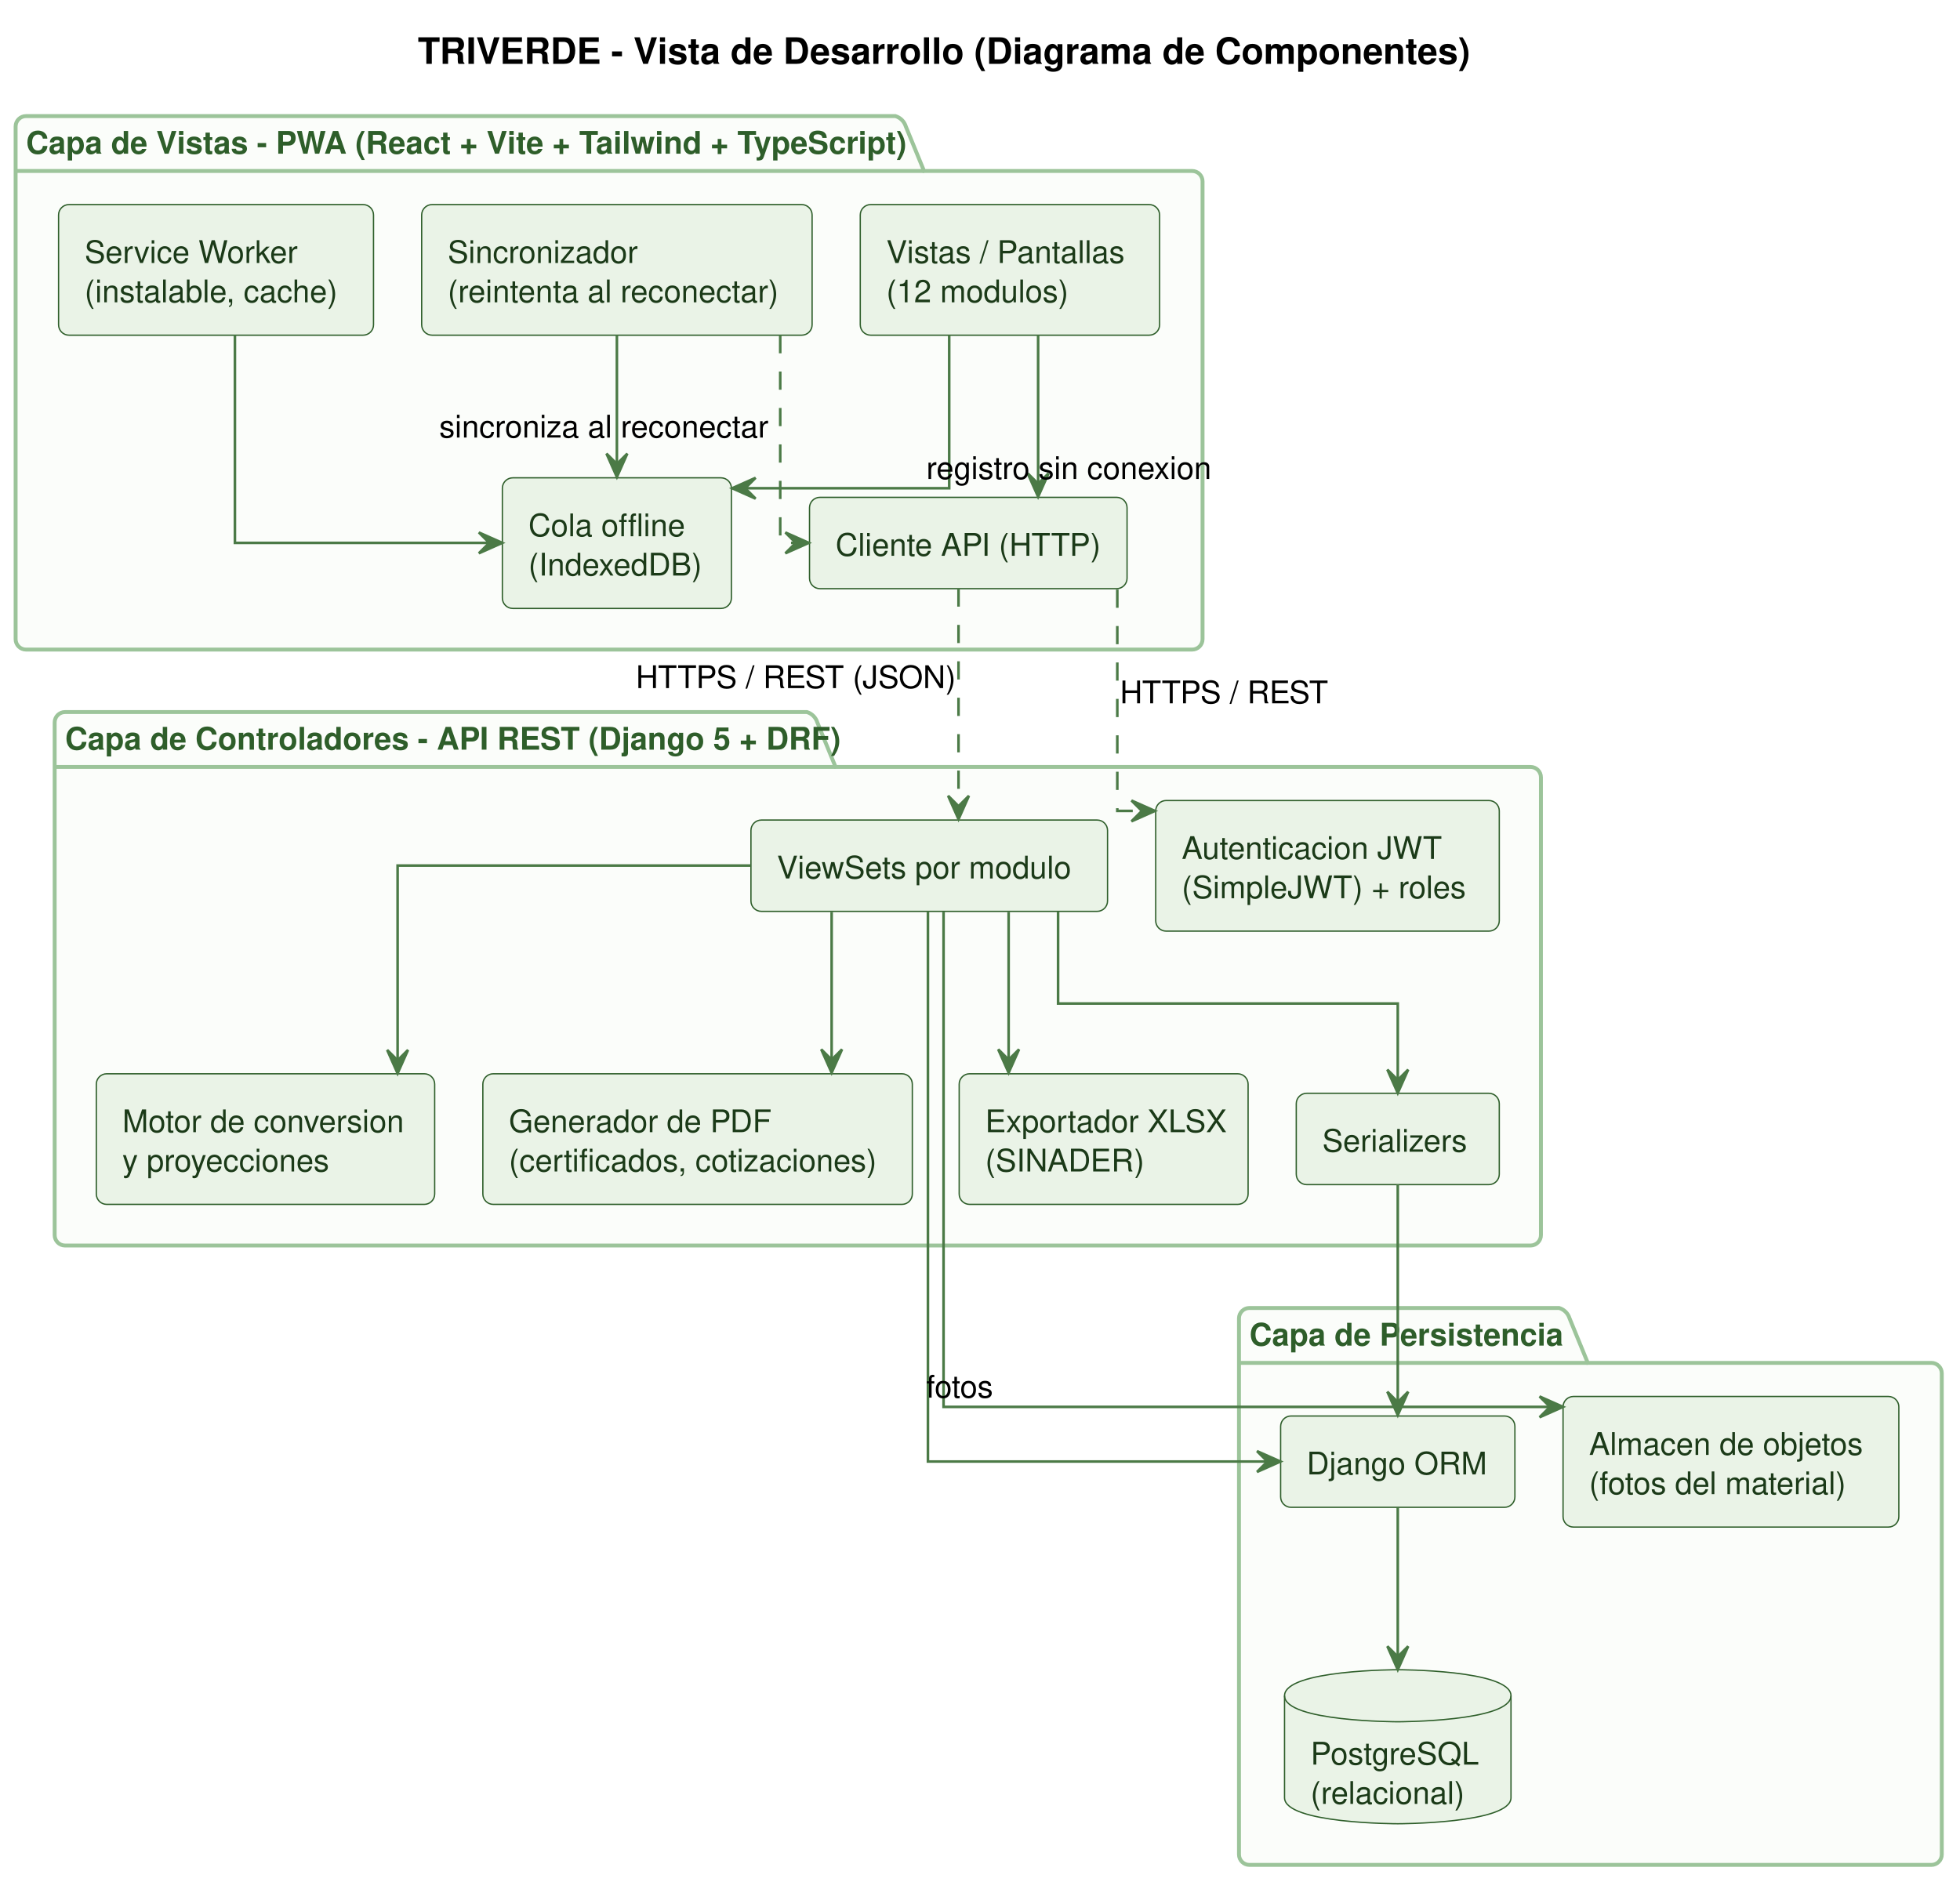
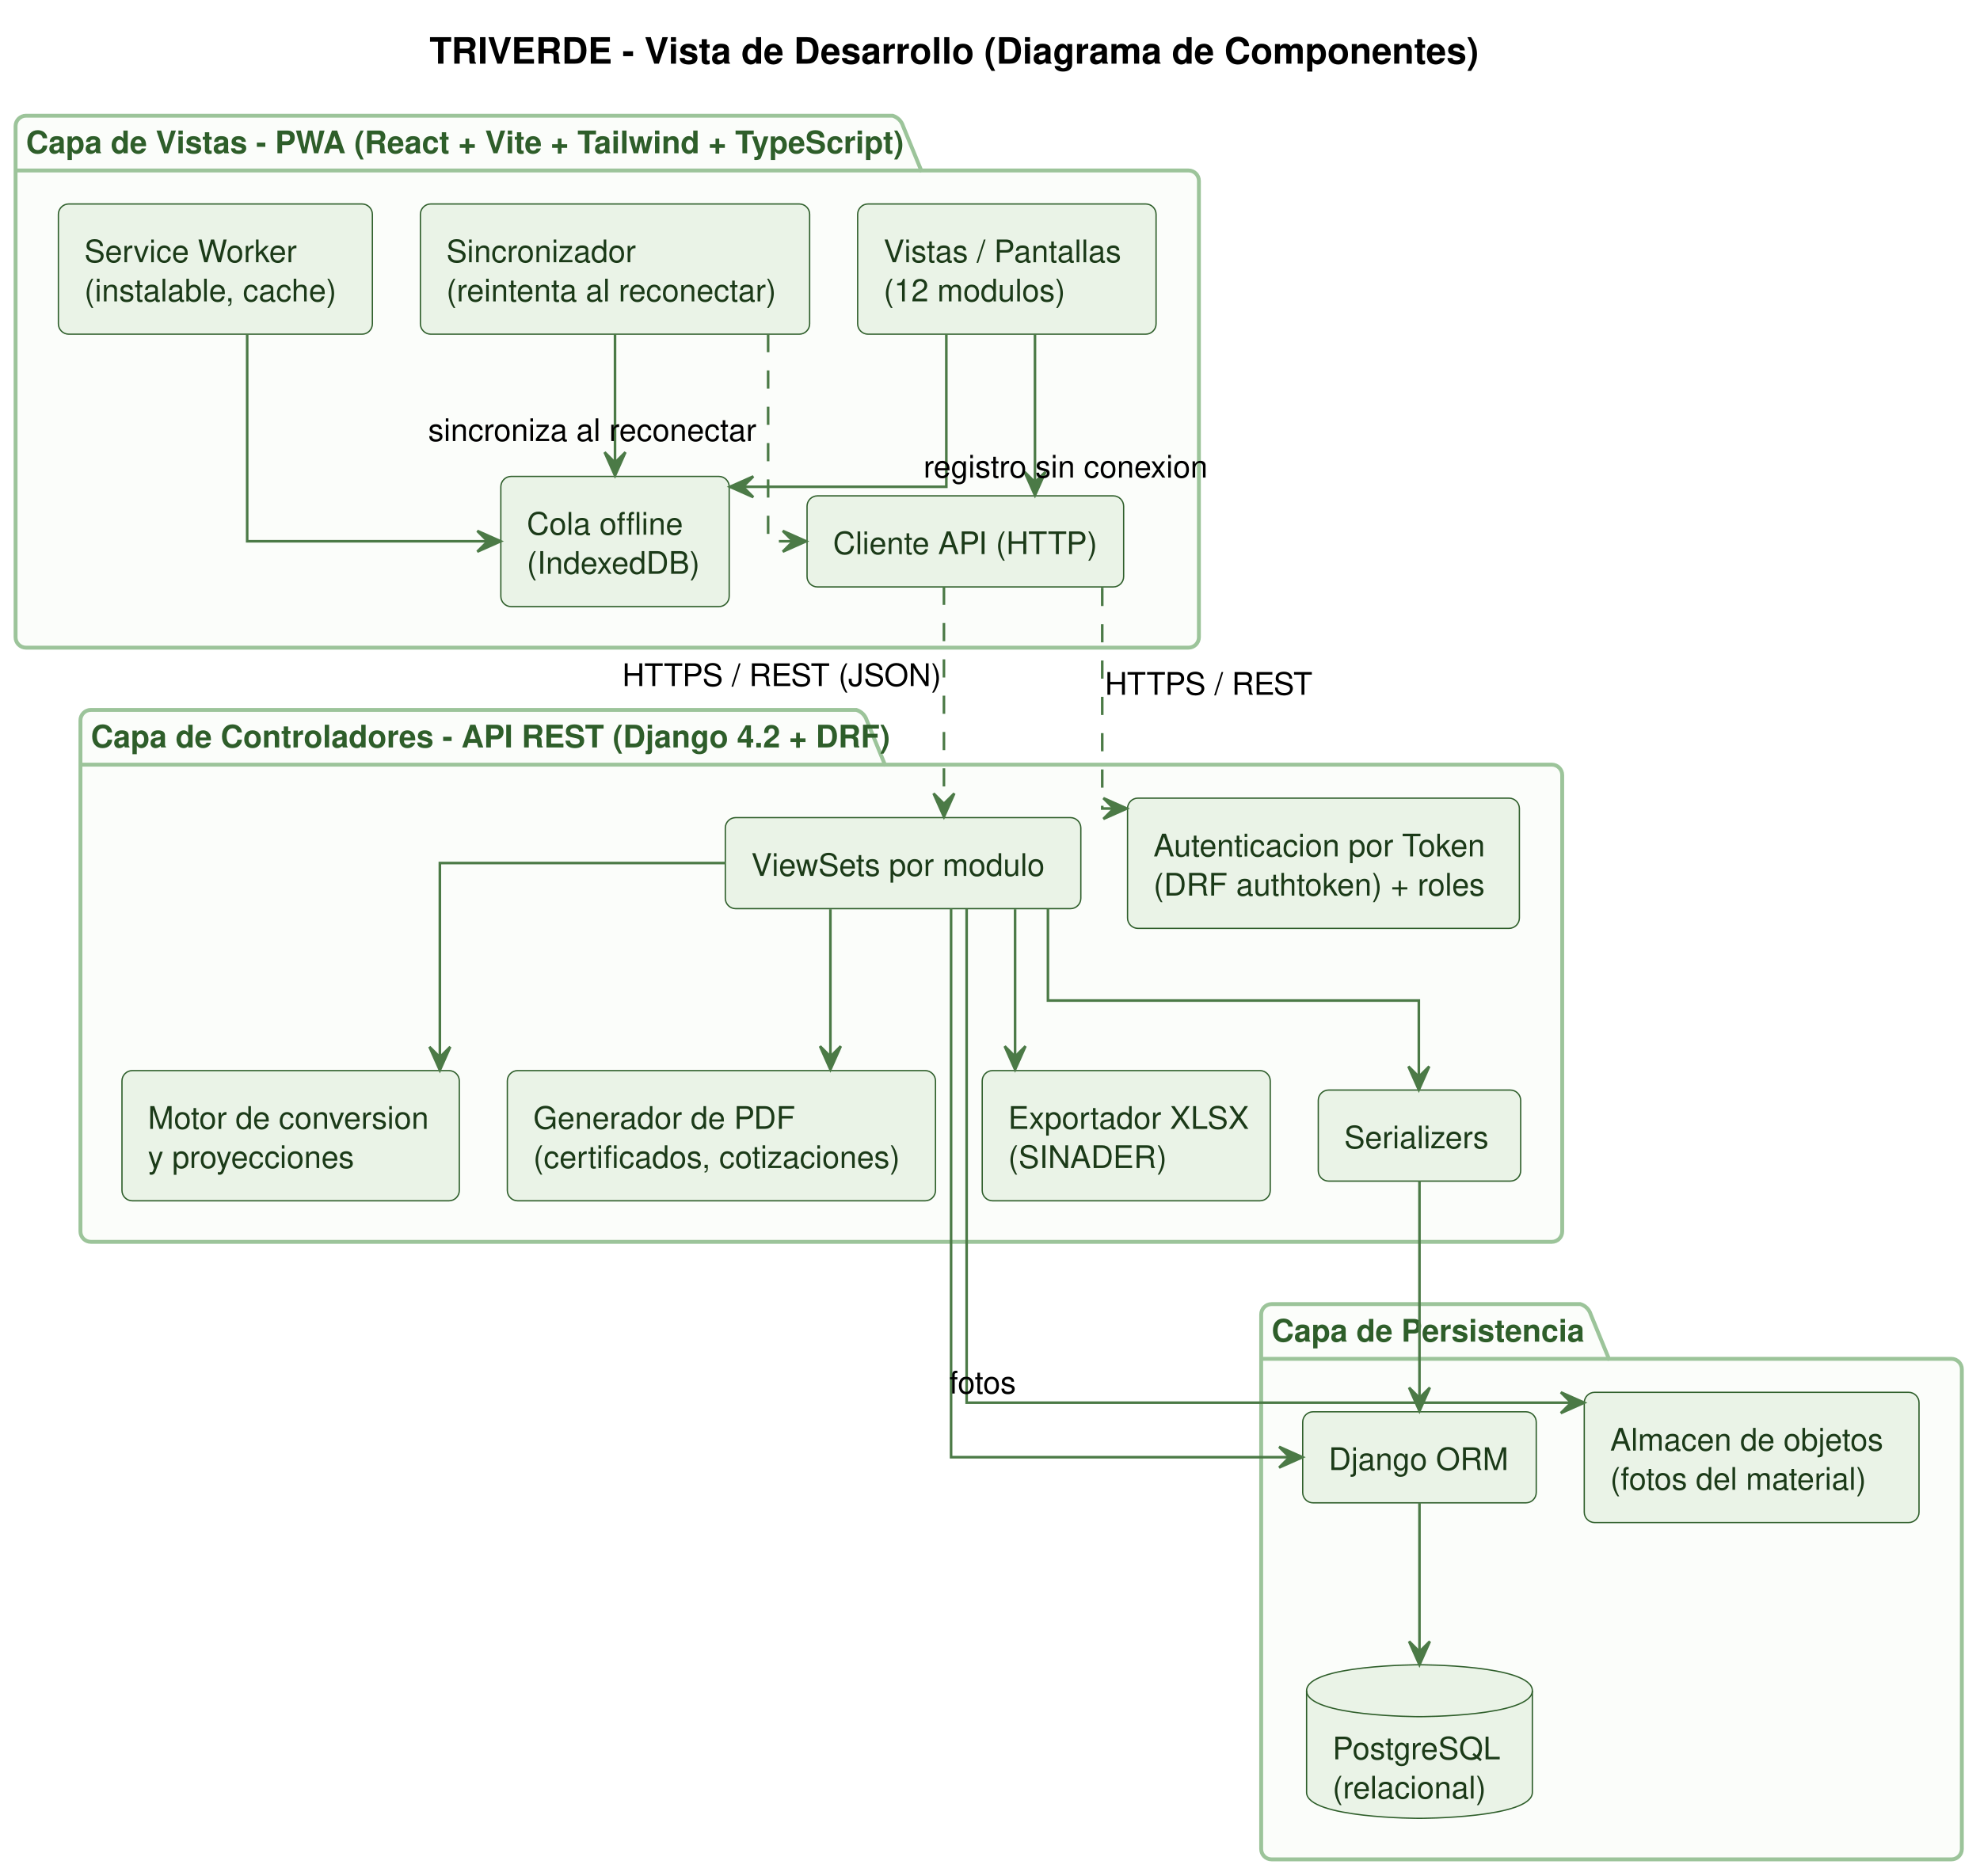
- <svg xmlns="http://www.w3.org/2000/svg" contentStyleType="text/css" height="723px" preserveAspectRatio="none" style="width:753px;height:723px;background:#FFFFFF;" version="1.1" viewBox="0 0 753 723" width="753px" zoomAndPan="magnify">
+ <svg xmlns="http://www.w3.org/2000/svg" contentStyleType="text/css" height="723px" preserveAspectRatio="none" style="width:763px;height:723px;background:#FFFFFF;" version="1.1" viewBox="0 0 763 723" width="763px" zoomAndPan="magnify">
  <defs />
  <g>
-     <text fill="#000000" font-family="Helvetica" font-size="14" font-weight="bold" lengthAdjust="spacing" textLength="418" x="160.5" y="24.533">TRIVERDE - Vista de Desarrollo (Diagrama de Componentes)</text>
+     <text fill="#000000" font-family="Helvetica" font-size="14" font-weight="bold" lengthAdjust="spacing" textLength="418" x="165.5" y="24.533">TRIVERDE - Vista de Desarrollo (Diagrama de Componentes)</text>
    <g id="cluster_Capa de Vistas - PWA (React + Vite + Tailwind + TypeScript)">
      <path d="M10,44.609 L344,44.609 A6,6 0 0 1 348,48.609 L355,65.703 L458,65.703 A4,4 0 0 1 462,69.703 L462,245.609 A4,4 0 0 1 458,249.609 L10,249.609 A4,4 0 0 1 6,245.609 L6,48.609 A4,4 0 0 1 10,44.609 " fill="#FBFDFA" style="stroke:#9CC49A;stroke-width:1.5;" />
      <line style="stroke:#9CC49A;stroke-width:1.5;" x1="6" x2="355" y1="65.703" y2="65.703" />
      <text fill="#2E5E2A" font-family="Helvetica" font-size="12" font-weight="bold" lengthAdjust="spacing" textLength="336" x="10" y="59.066">Capa de Vistas - PWA (React + Vite + Tailwind + TypeScript)</text>
    </g>
-     <g id="cluster_Capa de Controladores - API REST (Django 5 + DRF)">
-       <path d="M25,273.609 L310,273.609 A6,6 0 0 1 314,277.609 L321,294.703 L588,294.703 A4,4 0 0 1 592,298.703 L592,474.609 A4,4 0 0 1 588,478.609 L25,478.609 A4,4 0 0 1 21,474.609 L21,277.609 A4,4 0 0 1 25,273.609 " fill="#FBFDFA" style="stroke:#9CC49A;stroke-width:1.5;" />
-       <line style="stroke:#9CC49A;stroke-width:1.5;" x1="21" x2="321" y1="294.703" y2="294.703" />
-       <text fill="#2E5E2A" font-family="Helvetica" font-size="12" font-weight="bold" lengthAdjust="spacing" textLength="287" x="25" y="288.066">Capa de Controladores - API REST (Django 5 + DRF)</text>
+     <g id="cluster_Capa de Controladores - API REST (Django 4.2 + DRF)">
+       <path d="M35,273.609 L330,273.609 A6,6 0 0 1 334,277.609 L341,294.703 L598,294.703 A4,4 0 0 1 602,298.703 L602,474.609 A4,4 0 0 1 598,478.609 L35,478.609 A4,4 0 0 1 31,474.609 L31,277.609 A4,4 0 0 1 35,273.609 " fill="#FBFDFA" style="stroke:#9CC49A;stroke-width:1.5;" />
+       <line style="stroke:#9CC49A;stroke-width:1.5;" x1="31" x2="341" y1="294.703" y2="294.703" />
+       <text fill="#2E5E2A" font-family="Helvetica" font-size="12" font-weight="bold" lengthAdjust="spacing" textLength="297" x="35" y="288.066">Capa de Controladores - API REST (Django 4.2 + DRF)</text>
    </g>
    <g id="cluster_Capa de Persistencia">
-       <path d="M480,502.609 L599,502.609 A6,6 0 0 1 603,506.609 L610,523.703 L742,523.703 A4,4 0 0 1 746,527.703 L746,712.609 A4,4 0 0 1 742,716.609 L480,716.609 A4,4 0 0 1 476,712.609 L476,506.609 A4,4 0 0 1 480,502.609 " fill="#FBFDFA" style="stroke:#9CC49A;stroke-width:1.5;" />
-       <line style="stroke:#9CC49A;stroke-width:1.5;" x1="476" x2="610" y1="523.703" y2="523.703" />
-       <text fill="#2E5E2A" font-family="Helvetica" font-size="12" font-weight="bold" lengthAdjust="spacing" textLength="121" x="480" y="517.066">Capa de Persistencia</text>
+       <path d="M490,502.609 L609,502.609 A6,6 0 0 1 613,506.609 L620,523.703 L752,523.703 A4,4 0 0 1 756,527.703 L756,712.609 A4,4 0 0 1 752,716.609 L490,716.609 A4,4 0 0 1 486,712.609 L486,506.609 A4,4 0 0 1 490,502.609 " fill="#FBFDFA" style="stroke:#9CC49A;stroke-width:1.5;" />
+       <line style="stroke:#9CC49A;stroke-width:1.5;" x1="486" x2="620" y1="523.703" y2="523.703" />
+       <text fill="#2E5E2A" font-family="Helvetica" font-size="12" font-weight="bold" lengthAdjust="spacing" textLength="121" x="490" y="517.066">Capa de Persistencia</text>
    </g>
    <g id="elem_Vistas">
      <rect fill="#EAF3E7" height="50.188" rx="4" ry="4" style="stroke:#2E5E2A;stroke-width:0.5;" width="115" x="330.5" y="78.609" />
      <text fill="#1B3A18" font-family="Helvetica" font-size="12" lengthAdjust="spacing" textLength="95" x="340.5" y="101.066">Vistas / Pantallas</text>
      <text fill="#1B3A18" font-family="Helvetica" font-size="12" lengthAdjust="spacing" textLength="74" x="340.5" y="116.16">(12 modulos)</text>
    </g>
    <g id="elem_SW">
      <rect fill="#EAF3E7" height="50.188" rx="4" ry="4" style="stroke:#2E5E2A;stroke-width:0.5;" width="121" x="22.5" y="78.609" />
      <text fill="#1B3A18" font-family="Helvetica" font-size="12" lengthAdjust="spacing" textLength="82" x="32.5" y="101.066">Service Worker</text>
      <text fill="#1B3A18" font-family="Helvetica" font-size="12" lengthAdjust="spacing" textLength="101" x="32.5" y="116.16">(instalable, cache)</text>
    </g>
    <g id="elem_Cola">
      <rect fill="#EAF3E7" height="50.188" rx="4" ry="4" style="stroke:#2E5E2A;stroke-width:0.5;" width="88" x="193" y="183.609" />
      <text fill="#1B3A18" font-family="Helvetica" font-size="12" lengthAdjust="spacing" textLength="62" x="203" y="206.066">Cola offline</text>
      <text fill="#1B3A18" font-family="Helvetica" font-size="12" lengthAdjust="spacing" textLength="68" x="203" y="221.16">(IndexedDB)</text>
    </g>
    <g id="elem_Sync">
      <rect fill="#EAF3E7" height="50.188" rx="4" ry="4" style="stroke:#2E5E2A;stroke-width:0.5;" width="150" x="162" y="78.609" />
      <text fill="#1B3A18" font-family="Helvetica" font-size="12" lengthAdjust="spacing" textLength="75" x="172" y="101.066">Sincronizador</text>
      <text fill="#1B3A18" font-family="Helvetica" font-size="12" lengthAdjust="spacing" textLength="130" x="172" y="116.16">(reintenta al reconectar)</text>
    </g>
    <g id="elem_ApiClient">
      <rect fill="#EAF3E7" height="35.094" rx="4" ry="4" style="stroke:#2E5E2A;stroke-width:0.5;" width="122" x="311" y="191.109" />
      <text fill="#1B3A18" font-family="Helvetica" font-size="12" lengthAdjust="spacing" textLength="102" x="321" y="213.566">Cliente API (HTTP)</text>
    </g>
    <g id="elem_Auth">
-       <rect fill="#EAF3E7" height="50.188" rx="4" ry="4" style="stroke:#2E5E2A;stroke-width:0.5;" width="132" x="444" y="307.609" />
-       <text fill="#1B3A18" font-family="Helvetica" font-size="12" lengthAdjust="spacing" textLength="100" x="454" y="330.066">Autenticacion JWT</text>
-       <text fill="#1B3A18" font-family="Helvetica" font-size="12" lengthAdjust="spacing" textLength="112" x="454" y="345.16">(SimpleJWT) + roles</text>
+       <rect fill="#EAF3E7" height="50.188" rx="4" ry="4" style="stroke:#2E5E2A;stroke-width:0.5;" width="151" x="434.5" y="307.609" />
+       <text fill="#1B3A18" font-family="Helvetica" font-size="12" lengthAdjust="spacing" textLength="131" x="444.5" y="330.066">Autenticacion por Token</text>
+       <text fill="#1B3A18" font-family="Helvetica" font-size="12" lengthAdjust="spacing" textLength="131" x="444.5" y="345.16">(DRF authtoken) + roles</text>
    </g>
    <g id="elem_Ctrl">
-       <rect fill="#EAF3E7" height="35.094" rx="4" ry="4" style="stroke:#2E5E2A;stroke-width:0.5;" width="137" x="288.5" y="315.109" />
-       <text fill="#1B3A18" font-family="Helvetica" font-size="12" lengthAdjust="spacing" textLength="117" x="298.5" y="337.566">ViewSets por modulo</text>
+       <rect fill="#EAF3E7" height="35.094" rx="4" ry="4" style="stroke:#2E5E2A;stroke-width:0.5;" width="137" x="279.5" y="315.109" />
+       <text fill="#1B3A18" font-family="Helvetica" font-size="12" lengthAdjust="spacing" textLength="117" x="289.5" y="337.566">ViewSets por modulo</text>
    </g>
    <g id="elem_Motor">
-       <rect fill="#EAF3E7" height="50.188" rx="4" ry="4" style="stroke:#2E5E2A;stroke-width:0.5;" width="130" x="37" y="412.609" />
-       <text fill="#1B3A18" font-family="Helvetica" font-size="12" lengthAdjust="spacing" textLength="110" x="47" y="435.066">Motor de conversion</text>
-       <text fill="#1B3A18" font-family="Helvetica" font-size="12" lengthAdjust="spacing" textLength="81" x="47" y="450.16">y proyecciones</text>
+       <rect fill="#EAF3E7" height="50.188" rx="4" ry="4" style="stroke:#2E5E2A;stroke-width:0.5;" width="130" x="47" y="412.609" />
+       <text fill="#1B3A18" font-family="Helvetica" font-size="12" lengthAdjust="spacing" textLength="110" x="57" y="435.066">Motor de conversion</text>
+       <text fill="#1B3A18" font-family="Helvetica" font-size="12" lengthAdjust="spacing" textLength="81" x="57" y="450.16">y proyecciones</text>
    </g>
    <g id="elem_PDF">
-       <rect fill="#EAF3E7" height="50.188" rx="4" ry="4" style="stroke:#2E5E2A;stroke-width:0.5;" width="165" x="185.5" y="412.609" />
-       <text fill="#1B3A18" font-family="Helvetica" font-size="12" lengthAdjust="spacing" textLength="103" x="195.5" y="435.066">Generador de PDF</text>
-       <text fill="#1B3A18" font-family="Helvetica" font-size="12" lengthAdjust="spacing" textLength="145" x="195.5" y="450.16">(certificados, cotizaciones)</text>
+       <rect fill="#EAF3E7" height="50.188" rx="4" ry="4" style="stroke:#2E5E2A;stroke-width:0.5;" width="165" x="195.5" y="412.609" />
+       <text fill="#1B3A18" font-family="Helvetica" font-size="12" lengthAdjust="spacing" textLength="103" x="205.5" y="435.066">Generador de PDF</text>
+       <text fill="#1B3A18" font-family="Helvetica" font-size="12" lengthAdjust="spacing" textLength="145" x="205.5" y="450.16">(certificados, cotizaciones)</text>
    </g>
    <g id="elem_XLSX">
-       <rect fill="#EAF3E7" height="50.188" rx="4" ry="4" style="stroke:#2E5E2A;stroke-width:0.5;" width="111" x="368.5" y="412.609" />
-       <text fill="#1B3A18" font-family="Helvetica" font-size="12" lengthAdjust="spacing" textLength="91" x="378.5" y="435.066">Exportador XLSX</text>
-       <text fill="#1B3A18" font-family="Helvetica" font-size="12" lengthAdjust="spacing" textLength="61" x="378.5" y="450.16">(SINADER)</text>
+       <rect fill="#EAF3E7" height="50.188" rx="4" ry="4" style="stroke:#2E5E2A;stroke-width:0.5;" width="111" x="378.5" y="412.609" />
+       <text fill="#1B3A18" font-family="Helvetica" font-size="12" lengthAdjust="spacing" textLength="91" x="388.5" y="435.066">Exportador XLSX</text>
+       <text fill="#1B3A18" font-family="Helvetica" font-size="12" lengthAdjust="spacing" textLength="61" x="388.5" y="450.16">(SINADER)</text>
    </g>
    <g id="elem_Ser">
-       <rect fill="#EAF3E7" height="35.094" rx="4" ry="4" style="stroke:#2E5E2A;stroke-width:0.5;" width="78" x="498" y="420.109" />
-       <text fill="#1B3A18" font-family="Helvetica" font-size="12" lengthAdjust="spacing" textLength="58" x="508" y="442.566">Serializers</text>
+       <rect fill="#EAF3E7" height="35.094" rx="4" ry="4" style="stroke:#2E5E2A;stroke-width:0.5;" width="78" x="508" y="420.109" />
+       <text fill="#1B3A18" font-family="Helvetica" font-size="12" lengthAdjust="spacing" textLength="58" x="518" y="442.566">Serializers</text>
    </g>
    <g id="elem_ORM">
-       <rect fill="#EAF3E7" height="35.094" rx="4" ry="4" style="stroke:#2E5E2A;stroke-width:0.5;" width="90" x="492" y="544.109" />
-       <text fill="#1B3A18" font-family="Helvetica" font-size="12" lengthAdjust="spacing" textLength="70" x="502" y="566.566">Django ORM</text>
+       <rect fill="#EAF3E7" height="35.094" rx="4" ry="4" style="stroke:#2E5E2A;stroke-width:0.5;" width="90" x="502" y="544.109" />
+       <text fill="#1B3A18" font-family="Helvetica" font-size="12" lengthAdjust="spacing" textLength="70" x="512" y="566.566">Django ORM</text>
    </g>
    <g id="elem_DB">
-       <path d="M493.5,651.609 C493.5,641.609 537,641.609 537,641.609 C537,641.609 580.5,641.609 580.5,651.609 L580.5,690.797 C580.5,700.797 537,700.797 537,700.797 C537,700.797 493.5,700.797 493.5,690.797 L493.5,651.609 " fill="#EAF3E7" style="stroke:#2E5E2A;stroke-width:0.5;" />
-       <path d="M493.5,651.609 C493.5,661.609 537,661.609 537,661.609 C537,661.609 580.5,661.609 580.5,651.609 " fill="none" style="stroke:#2E5E2A;stroke-width:0.5;" />
-       <text fill="#1B3A18" font-family="Helvetica" font-size="12" lengthAdjust="spacing" textLength="67" x="503.5" y="678.066">PostgreSQL</text>
-       <text fill="#1B3A18" font-family="Helvetica" font-size="12" lengthAdjust="spacing" textLength="62" x="503.5" y="693.16">(relacional)</text>
+       <path d="M503.5,651.609 C503.5,641.609 547,641.609 547,641.609 C547,641.609 590.5,641.609 590.5,651.609 L590.5,690.797 C590.5,700.797 547,700.797 547,700.797 C547,700.797 503.5,700.797 503.5,690.797 L503.5,651.609 " fill="#EAF3E7" style="stroke:#2E5E2A;stroke-width:0.5;" />
+       <path d="M503.5,651.609 C503.5,661.609 547,661.609 547,661.609 C547,661.609 590.5,661.609 590.5,651.609 " fill="none" style="stroke:#2E5E2A;stroke-width:0.5;" />
+       <text fill="#1B3A18" font-family="Helvetica" font-size="12" lengthAdjust="spacing" textLength="67" x="513.5" y="678.066">PostgreSQL</text>
+       <text fill="#1B3A18" font-family="Helvetica" font-size="12" lengthAdjust="spacing" textLength="62" x="513.5" y="693.16">(relacional)</text>
    </g>
    <g id="elem_OS">
-       <rect fill="#EAF3E7" height="50.188" rx="4" ry="4" style="stroke:#2E5E2A;stroke-width:0.5;" width="129" x="600.5" y="536.609" />
-       <text fill="#1B3A18" font-family="Helvetica" font-size="12" lengthAdjust="spacing" textLength="109" x="610.5" y="559.066">Almacen de objetos</text>
-       <text fill="#1B3A18" font-family="Helvetica" font-size="12" lengthAdjust="spacing" textLength="103" x="610.5" y="574.16">(fotos del material)</text>
+       <rect fill="#EAF3E7" height="50.188" rx="4" ry="4" style="stroke:#2E5E2A;stroke-width:0.5;" width="129" x="610.5" y="536.609" />
+       <text fill="#1B3A18" font-family="Helvetica" font-size="12" lengthAdjust="spacing" textLength="109" x="620.5" y="559.066">Almacen de objetos</text>
+       <text fill="#1B3A18" font-family="Helvetica" font-size="12" lengthAdjust="spacing" textLength="103" x="620.5" y="574.16">(fotos del material)</text>
    </g>
    <g id="link_Vistas_ApiClient">
      <path d="M398.83,128.759 C398.83,128.759 398.83,185.889 398.83,185.889 " fill="none" id="Vistas-to-ApiClient" style="stroke:#4B7A46;stroke-width:1.0;" />
      <polygon fill="#4B7A46" points="398.83,190.889,402.83,181.889,398.83,185.889,394.83,181.889,398.83,190.889" style="stroke:#4B7A46;stroke-width:1.0;" />
    </g>
    <g id="link_Vistas_Cola">
      <path d="M364.67,128.809 C364.67,153.559 364.67,187.609 364.67,187.609 C364.67,187.609 286.29,187.609 286.29,187.609 " fill="none" id="Vistas-to-Cola" style="stroke:#4B7A46;stroke-width:1.0;" />
      <polygon fill="#4B7A46" points="281.29,187.609,290.29,191.609,286.29,187.609,290.29,183.609,281.29,187.609" style="stroke:#4B7A46;stroke-width:1.0;" />
      <text fill="#000000" font-family="Helvetica" font-size="12" lengthAdjust="spacing" textLength="114" x="355.88" y="184.066">registro sin conexion</text>
    </g>
    <g id="link_SW_Cola">
-       <path d="M90.25,128.759 C90.25,159.819 90.25,208.609 90.25,208.609 C90.25,208.609 187.97,208.609 187.97,208.609 " fill="none" id="SW-to-Cola" style="stroke:#4B7A46;stroke-width:1.0;" />
-       <polygon fill="#4B7A46" points="192.97,208.609,183.97,204.609,187.97,208.609,183.97,212.609,192.97,208.609" style="stroke:#4B7A46;stroke-width:1.0;" />
+       <path d="M95.25,128.759 C95.25,159.819 95.25,208.609 95.25,208.609 C95.25,208.609 187.93,208.609 187.93,208.609 " fill="none" id="SW-to-Cola" style="stroke:#4B7A46;stroke-width:1.0;" />
+       <polygon fill="#4B7A46" points="192.93,208.609,183.93,204.609,187.93,208.609,183.93,212.609,192.93,208.609" style="stroke:#4B7A46;stroke-width:1.0;" />
    </g>
    <g id="link_Sync_Cola">
      <path d="M237,128.759 C237,128.759 237,178.299 237,178.299 " fill="none" id="Sync-to-Cola" style="stroke:#4B7A46;stroke-width:1.0;" />
      <polygon fill="#4B7A46" points="237,183.299,241,174.299,237,178.299,233,174.299,237,183.299" style="stroke:#4B7A46;stroke-width:1.0;" />
    </g>
    <g id="link_Sync_ApiClient">
-       <path d="M299.75,128.759 C299.75,159.819 299.75,208.609 299.75,208.609 C299.75,208.609 305.72,208.609 305.72,208.609 " fill="none" id="Sync-to-ApiClient" style="stroke:#4B7A46;stroke-width:1.0;stroke-dasharray:7.0,7.0;" />
-       <polygon fill="#4B7A46" points="310.72,208.609,301.72,204.609,305.72,208.609,301.72,212.609,310.72,208.609" style="stroke:#4B7A46;stroke-width:1.0;" />
-       <text fill="#000000" font-family="Helvetica" font-size="12" lengthAdjust="spacing" textLength="130" x="168.75" y="168.126">sincroniza al reconectar</text>
+       <path d="M296,128.759 C296,159.819 296,208.609 296,208.609 C296,208.609 305.65,208.609 305.65,208.609 " fill="none" id="Sync-to-ApiClient" style="stroke:#4B7A46;stroke-width:1.0;stroke-dasharray:7.0,7.0;" />
+       <polygon fill="#4B7A46" points="310.65,208.609,301.65,204.609,305.65,208.609,301.65,212.609,310.65,208.609" style="stroke:#4B7A46;stroke-width:1.0;" />
+       <text fill="#000000" font-family="Helvetica" font-size="12" lengthAdjust="spacing" textLength="130" x="165" y="169.966">sincroniza al reconectar</text>
    </g>
    <g id="link_ApiClient_Auth">
-       <path d="M429.25,226.549 C429.25,256.059 429.25,311.609 429.25,311.609 C429.25,311.609 438.69,311.609 438.69,311.609 " fill="none" id="ApiClient-to-Auth" style="stroke:#4B7A46;stroke-width:1.0;stroke-dasharray:7.0,7.0;" />
-       <polygon fill="#4B7A46" points="443.69,311.609,434.69,307.609,438.69,311.609,434.69,315.609,443.69,311.609" style="stroke:#4B7A46;stroke-width:1.0;" />
-       <text fill="#000000" font-family="Helvetica" font-size="12" lengthAdjust="spacing" textLength="80" x="430.25" y="270.256">HTTPS / REST</text>
+       <path d="M424.75,226.549 C424.75,256.059 424.75,311.609 424.75,311.609 C424.75,311.609 429.2,311.609 429.2,311.609 " fill="none" id="ApiClient-to-Auth" style="stroke:#4B7A46;stroke-width:1.0;stroke-dasharray:7.0,7.0;" />
+       <polygon fill="#4B7A46" points="434.2,311.609,425.2,307.609,429.2,311.609,425.2,315.609,434.2,311.609" style="stroke:#4B7A46;stroke-width:1.0;" />
+       <text fill="#000000" font-family="Helvetica" font-size="12" lengthAdjust="spacing" textLength="80" x="425.75" y="267.766">HTTPS / REST</text>
    </g>
    <g id="link_ApiClient_Ctrl">
-       <path d="M368.25,226.109 C368.25,226.109 368.25,309.789 368.25,309.789 " fill="none" id="ApiClient-to-Ctrl" style="stroke:#4B7A46;stroke-width:1.0;stroke-dasharray:7.0,7.0;" />
-       <polygon fill="#4B7A46" points="368.25,314.789,372.25,305.789,368.25,309.789,364.25,305.789,368.25,314.789" style="stroke:#4B7A46;stroke-width:1.0;" />
-       <text fill="#000000" font-family="Helvetica" font-size="12" lengthAdjust="spacing" textLength="123" x="244.25" y="264.406">HTTPS / REST (JSON)</text>
+       <path d="M363.75,226.109 C363.75,226.109 363.75,309.789 363.75,309.789 " fill="none" id="ApiClient-to-Ctrl" style="stroke:#4B7A46;stroke-width:1.0;stroke-dasharray:7.0,7.0;" />
+       <polygon fill="#4B7A46" points="363.75,314.789,367.75,305.789,363.75,309.789,359.75,305.789,363.75,314.789" style="stroke:#4B7A46;stroke-width:1.0;" />
+       <text fill="#000000" font-family="Helvetica" font-size="12" lengthAdjust="spacing" textLength="123" x="239.75" y="264.406">HTTPS / REST (JSON)</text>
    </g>
    <g id="link_Ctrl_Ser">
-       <path d="M406.5,350.259 C406.5,365.679 406.5,385.609 406.5,385.609 C406.5,385.609 537,385.609 537,385.609 C537,385.609 537,415.009 537,415.009 " fill="none" id="Ctrl-to-Ser" style="stroke:#4B7A46;stroke-width:1.0;" />
-       <polygon fill="#4B7A46" points="537,420.009,541,411.009,537,415.009,533,411.009,537,420.009" style="stroke:#4B7A46;stroke-width:1.0;" />
+       <path d="M403.83,350.259 C403.83,365.679 403.83,385.609 403.83,385.609 C403.83,385.609 546.75,385.609 546.75,385.609 C546.75,385.609 546.75,415.009 546.75,415.009 " fill="none" id="Ctrl-to-Ser" style="stroke:#4B7A46;stroke-width:1.0;" />
+       <polygon fill="#4B7A46" points="546.75,420.009,550.75,411.009,546.75,415.009,542.75,411.009,546.75,420.009" style="stroke:#4B7A46;stroke-width:1.0;" />
    </g>
    <g id="link_Ctrl_Motor">
-       <path d="M288.42,332.609 C229.08,332.609 152.75,332.609 152.75,332.609 C152.75,332.609 152.75,407.459 152.75,407.459 " fill="none" id="Ctrl-to-Motor" style="stroke:#4B7A46;stroke-width:1.0;" />
-       <polygon fill="#4B7A46" points="152.75,412.459,156.75,403.459,152.75,407.459,148.75,403.459,152.75,412.459" style="stroke:#4B7A46;stroke-width:1.0;" />
+       <path d="M279.5,332.609 C229.16,332.609 169.5,332.609 169.5,332.609 C169.5,332.609 169.5,407.459 169.5,407.459 " fill="none" id="Ctrl-to-Motor" style="stroke:#4B7A46;stroke-width:1.0;" />
+       <polygon fill="#4B7A46" points="169.5,412.459,173.5,403.459,169.5,407.459,165.5,403.459,169.5,412.459" style="stroke:#4B7A46;stroke-width:1.0;" />
    </g>
    <g id="link_Ctrl_PDF">
-       <path d="M319.5,350.419 C319.5,350.419 319.5,407.219 319.5,407.219 " fill="none" id="Ctrl-to-PDF" style="stroke:#4B7A46;stroke-width:1.0;" />
-       <polygon fill="#4B7A46" points="319.5,412.219,323.5,403.219,319.5,407.219,315.5,403.219,319.5,412.219" style="stroke:#4B7A46;stroke-width:1.0;" />
+       <path d="M320,350.419 C320,350.419 320,407.219 320,407.219 " fill="none" id="Ctrl-to-PDF" style="stroke:#4B7A46;stroke-width:1.0;" />
+       <polygon fill="#4B7A46" points="320,412.219,324,403.219,320,407.219,316,403.219,320,412.219" style="stroke:#4B7A46;stroke-width:1.0;" />
    </g>
    <g id="link_Ctrl_XLSX">
-       <path d="M387.5,350.419 C387.5,350.419 387.5,407.219 387.5,407.219 " fill="none" id="Ctrl-to-XLSX" style="stroke:#4B7A46;stroke-width:1.0;" />
-       <polygon fill="#4B7A46" points="387.5,412.219,391.5,403.219,387.5,407.219,383.5,403.219,387.5,412.219" style="stroke:#4B7A46;stroke-width:1.0;" />
+       <path d="M391.17,350.419 C391.17,350.419 391.17,407.219 391.17,407.219 " fill="none" id="Ctrl-to-XLSX" style="stroke:#4B7A46;stroke-width:1.0;" />
+       <polygon fill="#4B7A46" points="391.17,412.219,395.17,403.219,391.17,407.219,387.17,403.219,391.17,412.219" style="stroke:#4B7A46;stroke-width:1.0;" />
    </g>
    <g id="link_Ser_ORM">
-       <path d="M537,455.109 C537,455.109 537,538.789 537,538.789 " fill="none" id="Ser-to-ORM" style="stroke:#4B7A46;stroke-width:1.0;" />
-       <polygon fill="#4B7A46" points="537,543.789,541,534.789,537,538.789,533,534.789,537,543.789" style="stroke:#4B7A46;stroke-width:1.0;" />
+       <path d="M547,455.109 C547,455.109 547,538.789 547,538.789 " fill="none" id="Ser-to-ORM" style="stroke:#4B7A46;stroke-width:1.0;" />
+       <polygon fill="#4B7A46" points="547,543.789,551,534.789,547,538.789,543,534.789,547,543.789" style="stroke:#4B7A46;stroke-width:1.0;" />
    </g>
    <g id="link_Ctrl_ORM">
-       <path d="M356.5,350.199 C356.5,403.819 356.5,561.609 356.5,561.609 C356.5,561.609 486.92,561.609 486.92,561.609 " fill="none" id="Ctrl-to-ORM" style="stroke:#4B7A46;stroke-width:1.0;" />
-       <polygon fill="#4B7A46" points="491.92,561.609,482.92,557.609,486.92,561.609,482.92,565.609,491.92,561.609" style="stroke:#4B7A46;stroke-width:1.0;" />
+       <path d="M366.5,350.199 C366.5,403.819 366.5,561.609 366.5,561.609 C366.5,561.609 496.92,561.609 496.92,561.609 " fill="none" id="Ctrl-to-ORM" style="stroke:#4B7A46;stroke-width:1.0;" />
+       <polygon fill="#4B7A46" points="501.92,561.609,492.92,557.609,496.92,561.609,492.92,565.609,501.92,561.609" style="stroke:#4B7A46;stroke-width:1.0;" />
    </g>
    <g id="link_ORM_DB">
-       <path d="M537,579.199 C537,579.199 537,636.599 537,636.599 " fill="none" id="ORM-to-DB" style="stroke:#4B7A46;stroke-width:1.0;" />
-       <polygon fill="#4B7A46" points="537,641.599,541,632.599,537,636.599,533,632.599,537,641.599" style="stroke:#4B7A46;stroke-width:1.0;" />
+       <path d="M547,579.199 C547,579.199 547,636.599 547,636.599 " fill="none" id="ORM-to-DB" style="stroke:#4B7A46;stroke-width:1.0;" />
+       <polygon fill="#4B7A46" points="547,641.599,551,632.599,547,636.599,543,632.599,547,641.599" style="stroke:#4B7A46;stroke-width:1.0;" />
    </g>
    <g id="link_Ctrl_OS">
-       <path d="M362.5,350.339 C362.5,400.639 362.5,540.609 362.5,540.609 C362.5,540.609 595.48,540.609 595.48,540.609 " fill="none" id="Ctrl-to-OS" style="stroke:#4B7A46;stroke-width:1.0;" />
-       <polygon fill="#4B7A46" points="600.48,540.609,591.48,536.609,595.48,540.609,591.48,544.609,600.48,540.609" style="stroke:#4B7A46;stroke-width:1.0;" />
-       <text fill="#000000" font-family="Helvetica" font-size="12" lengthAdjust="spacing" textLength="27" x="355.86" y="537.066">fotos</text>
+       <path d="M372.5,350.339 C372.5,400.639 372.5,540.609 372.5,540.609 C372.5,540.609 605.48,540.609 605.48,540.609 " fill="none" id="Ctrl-to-OS" style="stroke:#4B7A46;stroke-width:1.0;" />
+       <polygon fill="#4B7A46" points="610.48,540.609,601.48,536.609,605.48,540.609,601.48,544.609,610.48,540.609" style="stroke:#4B7A46;stroke-width:1.0;" />
+       <text fill="#000000" font-family="Helvetica" font-size="12" lengthAdjust="spacing" textLength="27" x="365.86" y="537.066">fotos</text>
    </g>
  </g>
</svg>
